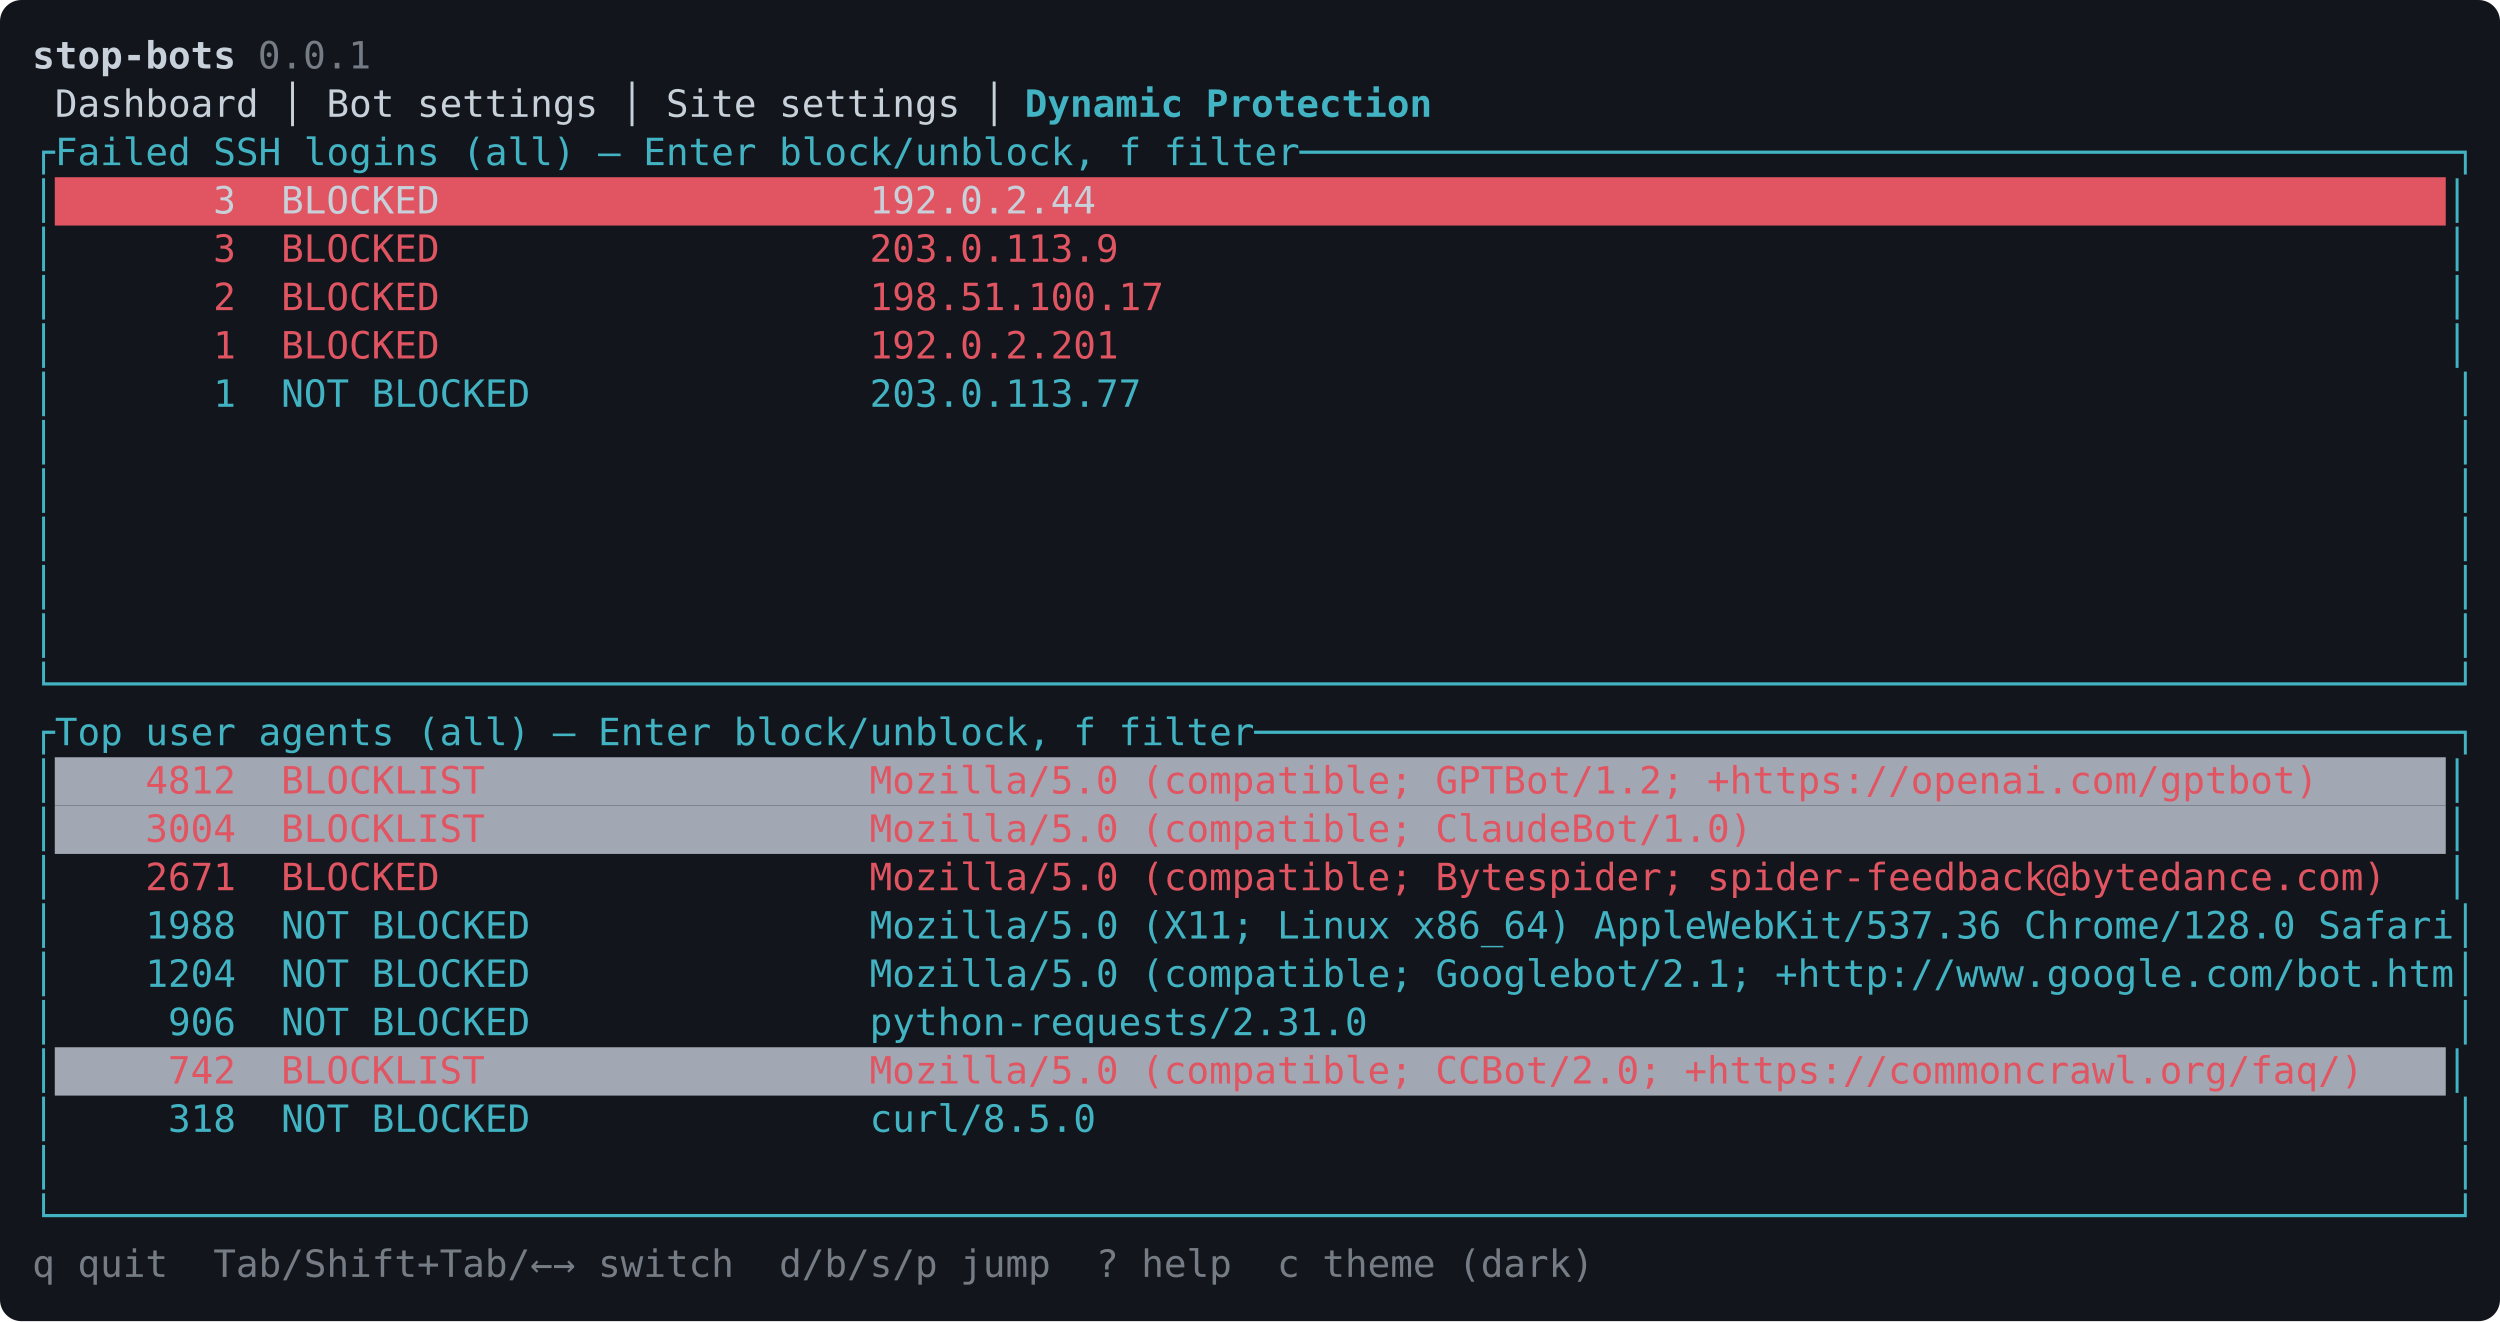
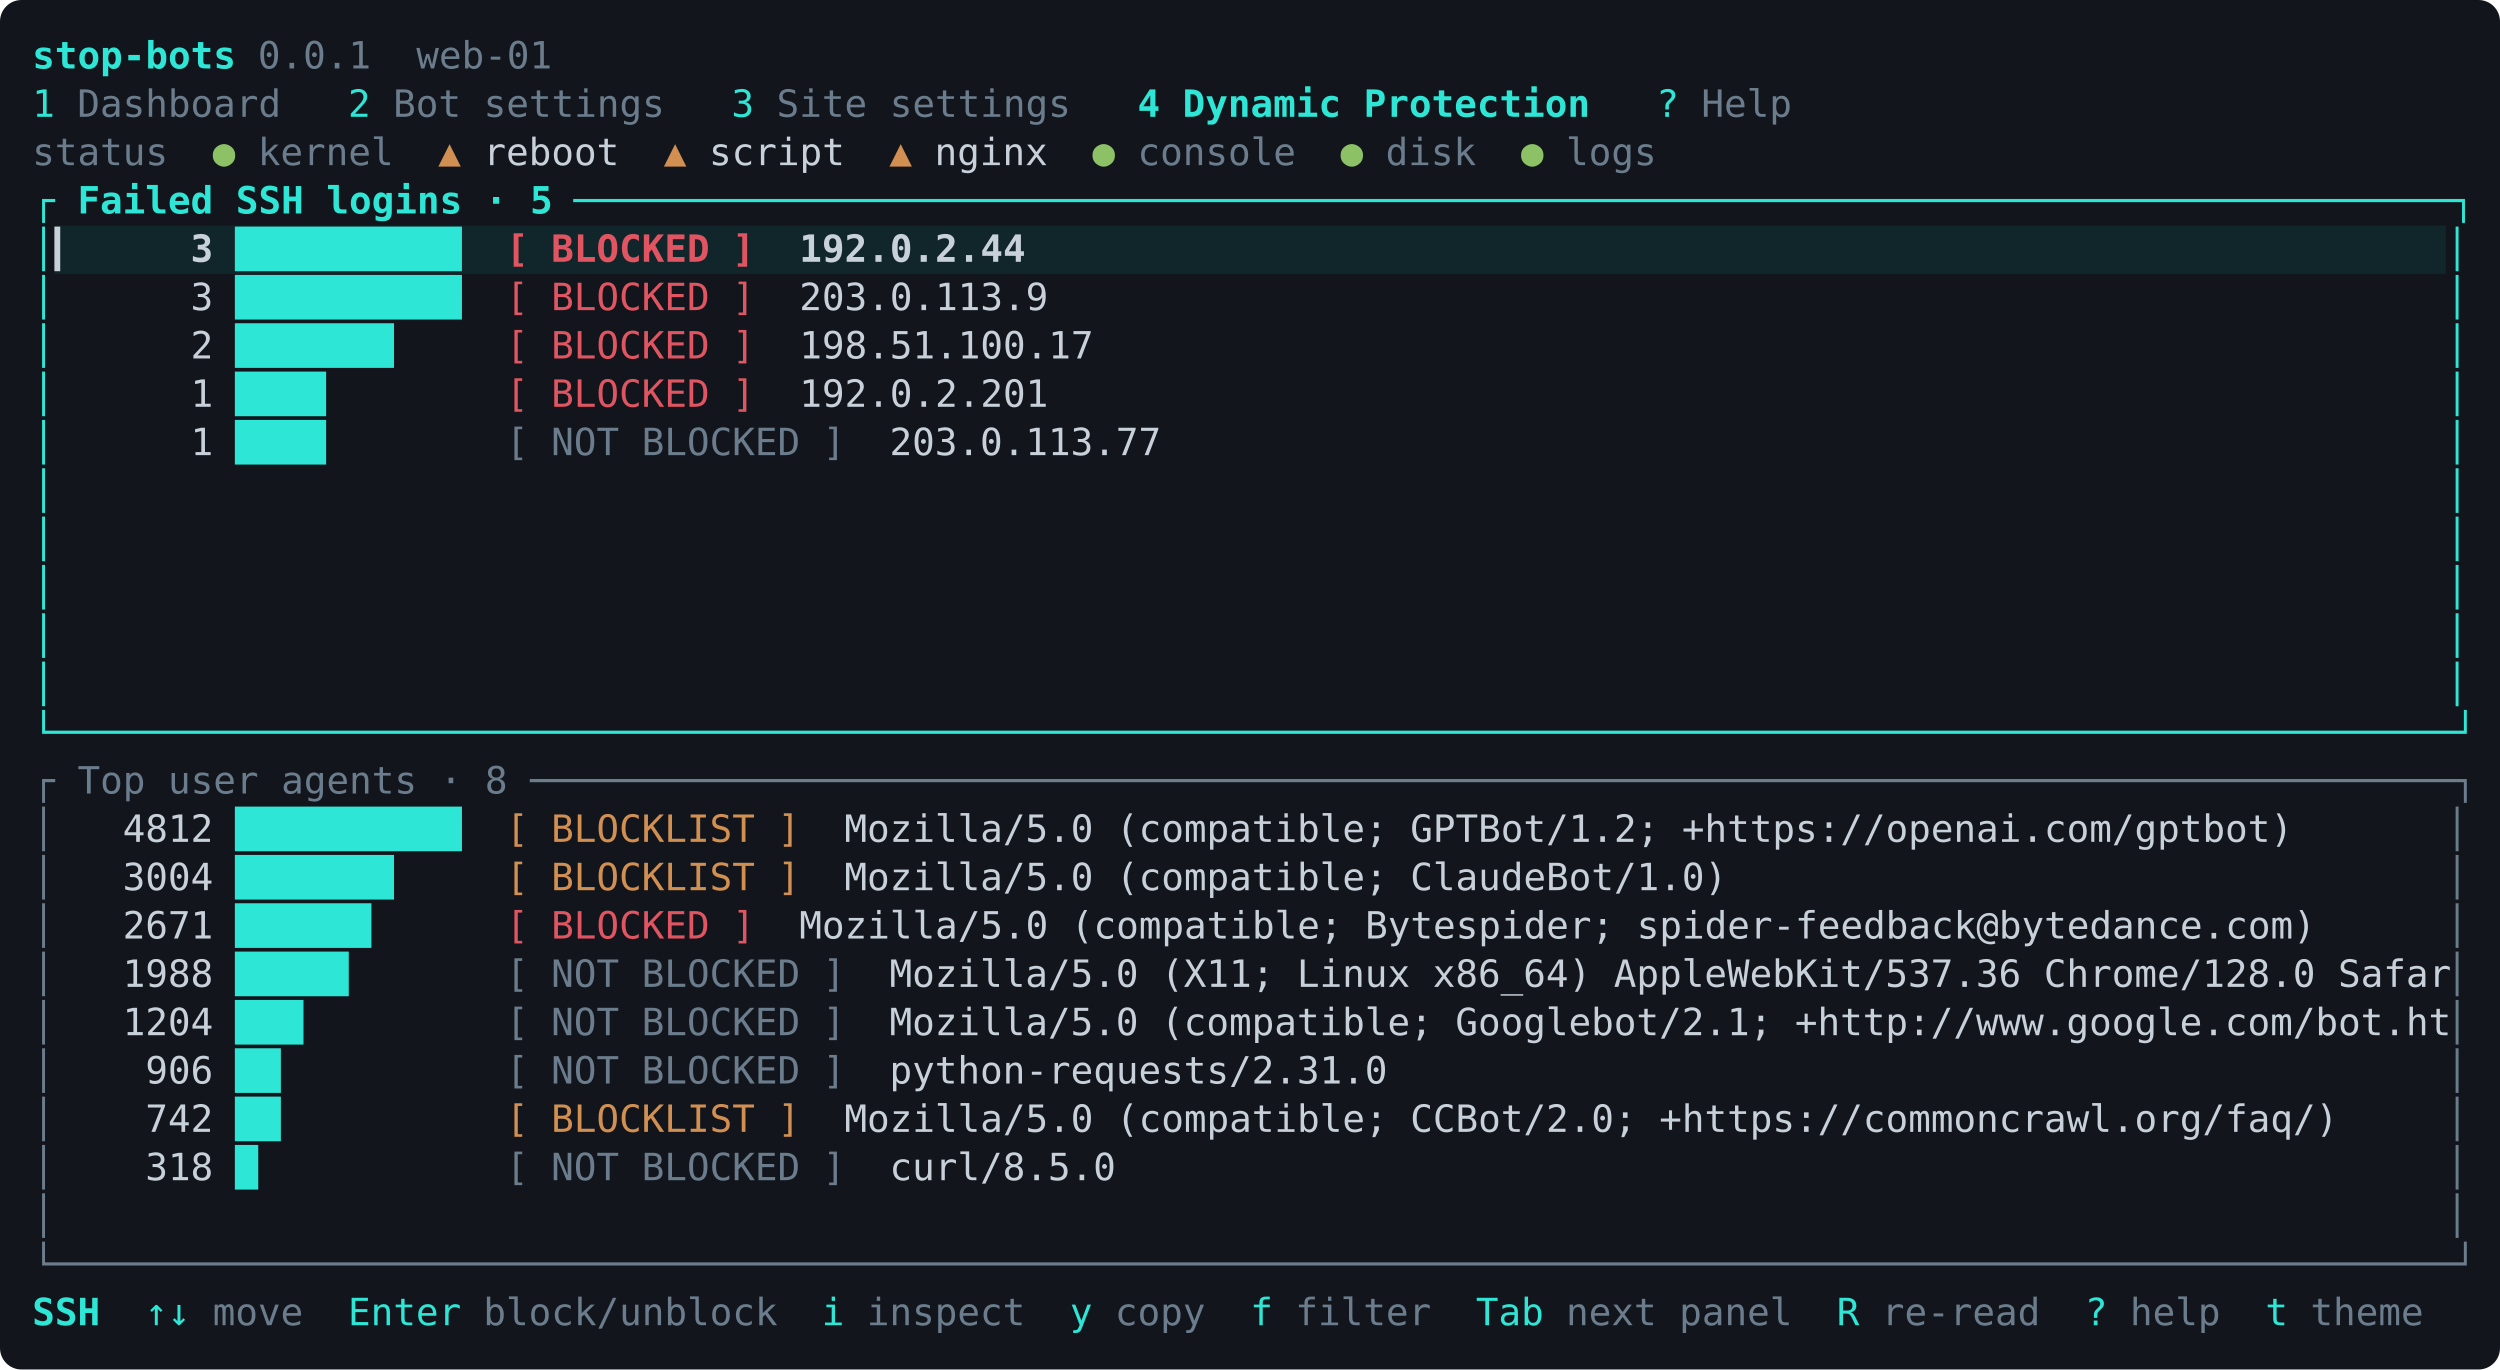
- <svg xmlns="http://www.w3.org/2000/svg" viewBox="0 0 931 492" width="931" height="492" font-family="ui-monospace,SFMono-Regular,Menlo,Consolas,'DejaVu Sans Mono',monospace" font-size="14">
+ <svg xmlns="http://www.w3.org/2000/svg" viewBox="0 0 931 510" width="931" height="510" font-family="ui-monospace,SFMono-Regular,Menlo,Consolas,'DejaVu Sans Mono',monospace" font-size="14">
  <rect width="100%" height="100%" rx="8" fill="#12161c" />
-   <rect x="20.4" y="66.0" width="890.4" height="18.0" fill="#e05561" />
-   <rect x="20.4" y="282.0" width="890.4" height="18.0" fill="#a1a8b3" />
-   <rect x="20.4" y="300.0" width="890.4" height="18.0" fill="#a1a8b3" />
-   <rect x="20.4" y="390.0" width="890.4" height="18.0" fill="#a1a8b3" />
-   <text x="12.0" y="25.5" fill="#c8d0da" textLength="75.6" lengthAdjust="spacingAndGlyphs" xml:space="preserve" font-weight="bold">stop-bots</text>
-   <text x="87.6" y="25.5" fill="#c8d0da" textLength="50.4" lengthAdjust="spacingAndGlyphs" xml:space="preserve" opacity="0.55"> 0.0.1</text>
-   <text x="12.0" y="43.5" fill="#c8d0da" textLength="369.6" lengthAdjust="spacingAndGlyphs" xml:space="preserve"> Dashboard │ Bot settings │ Site settings │ </text>
-   <text x="381.6" y="43.5" fill="#42b3c2" textLength="151.2" lengthAdjust="spacingAndGlyphs" xml:space="preserve" font-weight="bold">Dynamic Protection</text>
-   <text x="12.0" y="61.5" fill="#42b3c2" textLength="907.2" lengthAdjust="spacingAndGlyphs" xml:space="preserve">┌Failed SSH logins (all) — Enter block/unblock, f filter───────────────────────────────────────────────────┐</text>
-   <text x="12.0" y="79.5" fill="#42b3c2" textLength="8.4" lengthAdjust="spacingAndGlyphs" xml:space="preserve">│</text>
-   <text x="20.4" y="79.5" fill="#c8d0da" textLength="890.4" lengthAdjust="spacingAndGlyphs" xml:space="preserve">       3  BLOCKED                   192.0.2.44                                                            </text>
-   <text x="910.8" y="79.5" fill="#42b3c2" textLength="8.4" lengthAdjust="spacingAndGlyphs" xml:space="preserve">│</text>
-   <text x="12.0" y="97.5" fill="#42b3c2" textLength="8.4" lengthAdjust="spacingAndGlyphs" xml:space="preserve">│</text>
-   <text x="20.4" y="97.5" fill="#e05561" textLength="890.4" lengthAdjust="spacingAndGlyphs" xml:space="preserve">       3  BLOCKED                   203.0.113.9                                                           </text>
-   <text x="910.8" y="97.5" fill="#42b3c2" textLength="8.4" lengthAdjust="spacingAndGlyphs" xml:space="preserve">│</text>
-   <text x="12.0" y="115.5" fill="#42b3c2" textLength="8.4" lengthAdjust="spacingAndGlyphs" xml:space="preserve">│</text>
-   <text x="20.4" y="115.5" fill="#e05561" textLength="890.4" lengthAdjust="spacingAndGlyphs" xml:space="preserve">       2  BLOCKED                   198.51.100.17                                                         </text>
-   <text x="910.8" y="115.5" fill="#42b3c2" textLength="8.4" lengthAdjust="spacingAndGlyphs" xml:space="preserve">│</text>
-   <text x="12.0" y="133.5" fill="#42b3c2" textLength="8.4" lengthAdjust="spacingAndGlyphs" xml:space="preserve">│</text>
-   <text x="20.4" y="133.5" fill="#e05561" textLength="890.4" lengthAdjust="spacingAndGlyphs" xml:space="preserve">       1  BLOCKED                   192.0.2.201                                                           </text>
-   <text x="910.8" y="133.5" fill="#42b3c2" textLength="8.4" lengthAdjust="spacingAndGlyphs" xml:space="preserve">│</text>
-   <text x="12.0" y="151.5" fill="#42b3c2" textLength="907.2" lengthAdjust="spacingAndGlyphs" xml:space="preserve">│       1  NOT BLOCKED               203.0.113.77                                                          │</text>
-   <text x="12.0" y="169.5" fill="#42b3c2" textLength="907.2" lengthAdjust="spacingAndGlyphs" xml:space="preserve">│                                                                                                          │</text>
-   <text x="12.0" y="187.5" fill="#42b3c2" textLength="907.2" lengthAdjust="spacingAndGlyphs" xml:space="preserve">│                                                                                                          │</text>
-   <text x="12.0" y="205.5" fill="#42b3c2" textLength="907.2" lengthAdjust="spacingAndGlyphs" xml:space="preserve">│                                                                                                          │</text>
-   <text x="12.0" y="223.5" fill="#42b3c2" textLength="907.2" lengthAdjust="spacingAndGlyphs" xml:space="preserve">│                                                                                                          │</text>
-   <text x="12.0" y="241.5" fill="#42b3c2" textLength="907.2" lengthAdjust="spacingAndGlyphs" xml:space="preserve">│                                                                                                          │</text>
-   <text x="12.0" y="259.5" fill="#42b3c2" textLength="907.2" lengthAdjust="spacingAndGlyphs" xml:space="preserve">└──────────────────────────────────────────────────────────────────────────────────────────────────────────┘</text>
-   <text x="12.0" y="277.5" fill="#42b3c2" textLength="907.2" lengthAdjust="spacingAndGlyphs" xml:space="preserve">┌Top user agents (all) — Enter block/unblock, f filter─────────────────────────────────────────────────────┐</text>
-   <text x="12.0" y="295.5" fill="#42b3c2" textLength="8.4" lengthAdjust="spacingAndGlyphs" xml:space="preserve">│</text>
-   <text x="20.4" y="295.5" fill="#e05561" textLength="890.4" lengthAdjust="spacingAndGlyphs" xml:space="preserve">    4812  BLOCKLIST                 Mozilla/5.0 (compatible; GPTBot/1.2; +https://openai.com/gptbot)      </text>
-   <text x="910.8" y="295.5" fill="#42b3c2" textLength="8.4" lengthAdjust="spacingAndGlyphs" xml:space="preserve">│</text>
-   <text x="12.0" y="313.5" fill="#42b3c2" textLength="8.4" lengthAdjust="spacingAndGlyphs" xml:space="preserve">│</text>
-   <text x="20.4" y="313.5" fill="#e05561" textLength="890.4" lengthAdjust="spacingAndGlyphs" xml:space="preserve">    3004  BLOCKLIST                 Mozilla/5.0 (compatible; ClaudeBot/1.0)                               </text>
-   <text x="910.8" y="313.5" fill="#42b3c2" textLength="8.4" lengthAdjust="spacingAndGlyphs" xml:space="preserve">│</text>
-   <text x="12.0" y="331.5" fill="#42b3c2" textLength="8.4" lengthAdjust="spacingAndGlyphs" xml:space="preserve">│</text>
-   <text x="20.4" y="331.5" fill="#e05561" textLength="890.4" lengthAdjust="spacingAndGlyphs" xml:space="preserve">    2671  BLOCKED                   Mozilla/5.0 (compatible; Bytespider; spider-feedback@bytedance.com)   </text>
-   <text x="910.8" y="331.5" fill="#42b3c2" textLength="8.4" lengthAdjust="spacingAndGlyphs" xml:space="preserve">│</text>
-   <text x="12.0" y="349.5" fill="#42b3c2" textLength="907.2" lengthAdjust="spacingAndGlyphs" xml:space="preserve">│    1988  NOT BLOCKED               Mozilla/5.0 (X11; Linux x86_64) AppleWebKit/537.36 Chrome/128.0 Safari│</text>
-   <text x="12.0" y="367.5" fill="#42b3c2" textLength="907.2" lengthAdjust="spacingAndGlyphs" xml:space="preserve">│    1204  NOT BLOCKED               Mozilla/5.0 (compatible; Googlebot/2.1; +http://www.google.com/bot.htm│</text>
-   <text x="12.0" y="385.5" fill="#42b3c2" textLength="907.2" lengthAdjust="spacingAndGlyphs" xml:space="preserve">│     906  NOT BLOCKED               python-requests/2.31.0                                                │</text>
-   <text x="12.0" y="403.5" fill="#42b3c2" textLength="8.4" lengthAdjust="spacingAndGlyphs" xml:space="preserve">│</text>
-   <text x="20.4" y="403.5" fill="#e05561" textLength="890.4" lengthAdjust="spacingAndGlyphs" xml:space="preserve">     742  BLOCKLIST                 Mozilla/5.0 (compatible; CCBot/2.0; +https://commoncrawl.org/faq/)    </text>
-   <text x="910.8" y="403.5" fill="#42b3c2" textLength="8.4" lengthAdjust="spacingAndGlyphs" xml:space="preserve">│</text>
-   <text x="12.0" y="421.5" fill="#42b3c2" textLength="907.2" lengthAdjust="spacingAndGlyphs" xml:space="preserve">│     318  NOT BLOCKED               curl/8.5.0                                                            │</text>
-   <text x="12.0" y="439.5" fill="#42b3c2" textLength="907.2" lengthAdjust="spacingAndGlyphs" xml:space="preserve">│                                                                                                          │</text>
-   <text x="12.0" y="457.5" fill="#42b3c2" textLength="907.2" lengthAdjust="spacingAndGlyphs" xml:space="preserve">└──────────────────────────────────────────────────────────────────────────────────────────────────────────┘</text>
-   <text x="12.0" y="475.5" fill="#c8d0da" textLength="907.2" lengthAdjust="spacingAndGlyphs" xml:space="preserve" opacity="0.55">q quit  Tab/Shift+Tab/←→ switch  d/b/s/p jump  ? help  c theme (dark)                                       </text>
+   <rect x="20.4" y="84.0" width="67.2" height="18.0" fill="#10262a" />
+   <rect x="87.6" y="84.0" width="84.0" height="18.0" fill="#10262a" />
+   <rect x="171.6" y="84.0" width="16.8" height="18.0" fill="#10262a" />
+   <rect x="188.4" y="84.0" width="92.4" height="18.0" fill="#10262a" />
+   <rect x="280.8" y="84.0" width="630.0" height="18.0" fill="#10262a" />
+   <text x="12.0" y="25.5" fill="#2ee6d6" textLength="75.6" lengthAdjust="spacingAndGlyphs" xml:space="preserve" font-weight="bold">stop-bots</text>
+   <text x="87.6" y="25.5" fill="#6b7c8c" textLength="117.6" lengthAdjust="spacingAndGlyphs" xml:space="preserve"> 0.0.1  web-01</text>
+   <text x="12.0" y="43.5" fill="#2ee6d6" textLength="8.4" lengthAdjust="spacingAndGlyphs" xml:space="preserve">1</text>
+   <text x="28.8" y="43.5" fill="#6b7c8c" textLength="75.6" lengthAdjust="spacingAndGlyphs" xml:space="preserve">Dashboard</text>
+   <text x="129.6" y="43.5" fill="#2ee6d6" textLength="8.4" lengthAdjust="spacingAndGlyphs" xml:space="preserve">2</text>
+   <text x="146.4" y="43.5" fill="#6b7c8c" textLength="100.8" lengthAdjust="spacingAndGlyphs" xml:space="preserve">Bot settings</text>
+   <text x="272.4" y="43.5" fill="#2ee6d6" textLength="8.4" lengthAdjust="spacingAndGlyphs" xml:space="preserve">3</text>
+   <text x="289.2" y="43.5" fill="#6b7c8c" textLength="109.2" lengthAdjust="spacingAndGlyphs" xml:space="preserve">Site settings</text>
+   <text x="423.6" y="43.5" fill="#2ee6d6" textLength="8.4" lengthAdjust="spacingAndGlyphs" xml:space="preserve" font-weight="bold">4</text>
+   <text x="440.4" y="43.5" fill="#2ee6d6" textLength="151.2" lengthAdjust="spacingAndGlyphs" xml:space="preserve" font-weight="bold">Dynamic Protection</text>
+   <text x="616.8" y="43.5" fill="#2ee6d6" textLength="8.4" lengthAdjust="spacingAndGlyphs" xml:space="preserve">?</text>
+   <text x="633.6" y="43.5" fill="#6b7c8c" textLength="33.6" lengthAdjust="spacingAndGlyphs" xml:space="preserve">Help</text>
+   <text x="12.0" y="61.5" fill="#6b7c8c" textLength="50.4" lengthAdjust="spacingAndGlyphs" xml:space="preserve">status</text>
+   <text x="79.2" y="61.5" fill="#8cc265" textLength="8.4" lengthAdjust="spacingAndGlyphs" xml:space="preserve">●</text>
+   <text x="96.0" y="61.5" fill="#6b7c8c" textLength="50.4" lengthAdjust="spacingAndGlyphs" xml:space="preserve">kernel</text>
+   <text x="163.2" y="61.5" fill="#d18f52" textLength="8.4" lengthAdjust="spacingAndGlyphs" xml:space="preserve">▲</text>
+   <text x="171.6" y="61.5" fill="#c8d0da" textLength="75.6" lengthAdjust="spacingAndGlyphs" xml:space="preserve"> reboot  </text>
+   <text x="247.2" y="61.5" fill="#d18f52" textLength="8.4" lengthAdjust="spacingAndGlyphs" xml:space="preserve">▲</text>
+   <text x="255.6" y="61.5" fill="#c8d0da" textLength="75.6" lengthAdjust="spacingAndGlyphs" xml:space="preserve"> script  </text>
+   <text x="331.2" y="61.5" fill="#d18f52" textLength="8.4" lengthAdjust="spacingAndGlyphs" xml:space="preserve">▲</text>
+   <text x="339.6" y="61.5" fill="#c8d0da" textLength="67.2" lengthAdjust="spacingAndGlyphs" xml:space="preserve"> nginx  </text>
+   <text x="406.8" y="61.5" fill="#8cc265" textLength="8.4" lengthAdjust="spacingAndGlyphs" xml:space="preserve">●</text>
+   <text x="423.6" y="61.5" fill="#6b7c8c" textLength="58.8" lengthAdjust="spacingAndGlyphs" xml:space="preserve">console</text>
+   <text x="499.2" y="61.5" fill="#8cc265" textLength="8.4" lengthAdjust="spacingAndGlyphs" xml:space="preserve">●</text>
+   <text x="516.0" y="61.5" fill="#6b7c8c" textLength="33.6" lengthAdjust="spacingAndGlyphs" xml:space="preserve">disk</text>
+   <text x="566.4" y="61.5" fill="#8cc265" textLength="8.4" lengthAdjust="spacingAndGlyphs" xml:space="preserve">●</text>
+   <text x="583.2" y="61.5" fill="#6b7c8c" textLength="33.6" lengthAdjust="spacingAndGlyphs" xml:space="preserve">logs</text>
+   <text x="12.0" y="79.5" fill="#2ee6d6" textLength="8.4" lengthAdjust="spacingAndGlyphs" xml:space="preserve">┌</text>
+   <text x="20.4" y="79.5" fill="#2ee6d6" textLength="193.2" lengthAdjust="spacingAndGlyphs" xml:space="preserve" font-weight="bold"> Failed SSH logins · 5 </text>
+   <text x="213.6" y="79.5" fill="#2ee6d6" textLength="705.6" lengthAdjust="spacingAndGlyphs" xml:space="preserve">───────────────────────────────────────────────────────────────────────────────────┐</text>
+   <text x="12.0" y="97.5" fill="#2ee6d6" textLength="8.4" lengthAdjust="spacingAndGlyphs" xml:space="preserve">│</text>
+   <text x="20.4" y="97.5" fill="#c8d0da" textLength="67.2" lengthAdjust="spacingAndGlyphs" xml:space="preserve" font-weight="bold">▎     3 </text>
+   <text x="87.6" y="97.5" fill="#2ee6d6" textLength="84.0" lengthAdjust="spacingAndGlyphs" xml:space="preserve" font-weight="bold">██████████</text>
+   <text x="188.4" y="97.5" fill="#e05561" textLength="92.4" lengthAdjust="spacingAndGlyphs" xml:space="preserve" font-weight="bold">[ BLOCKED ]</text>
+   <text x="280.8" y="97.5" fill="#c8d0da" textLength="630.0" lengthAdjust="spacingAndGlyphs" xml:space="preserve" font-weight="bold">  192.0.2.44                                                               </text>
+   <text x="910.8" y="97.5" fill="#2ee6d6" textLength="8.4" lengthAdjust="spacingAndGlyphs" xml:space="preserve">│</text>
+   <text x="12.0" y="115.5" fill="#2ee6d6" textLength="8.4" lengthAdjust="spacingAndGlyphs" xml:space="preserve">│</text>
+   <text x="20.4" y="115.5" fill="#c8d0da" textLength="67.2" lengthAdjust="spacingAndGlyphs" xml:space="preserve">      3 </text>
+   <text x="87.6" y="115.5" fill="#2ee6d6" textLength="84.0" lengthAdjust="spacingAndGlyphs" xml:space="preserve">██████████</text>
+   <text x="188.4" y="115.5" fill="#e05561" textLength="92.4" lengthAdjust="spacingAndGlyphs" xml:space="preserve">[ BLOCKED ]</text>
+   <text x="280.8" y="115.5" fill="#c8d0da" textLength="630.0" lengthAdjust="spacingAndGlyphs" xml:space="preserve">  203.0.113.9                                                              </text>
+   <text x="910.8" y="115.5" fill="#2ee6d6" textLength="8.4" lengthAdjust="spacingAndGlyphs" xml:space="preserve">│</text>
+   <text x="12.0" y="133.5" fill="#2ee6d6" textLength="8.4" lengthAdjust="spacingAndGlyphs" xml:space="preserve">│</text>
+   <text x="20.4" y="133.5" fill="#c8d0da" textLength="67.2" lengthAdjust="spacingAndGlyphs" xml:space="preserve">      2 </text>
+   <text x="87.6" y="133.5" fill="#2ee6d6" textLength="84.0" lengthAdjust="spacingAndGlyphs" xml:space="preserve">███████   </text>
+   <text x="188.4" y="133.5" fill="#e05561" textLength="92.4" lengthAdjust="spacingAndGlyphs" xml:space="preserve">[ BLOCKED ]</text>
+   <text x="280.8" y="133.5" fill="#c8d0da" textLength="630.0" lengthAdjust="spacingAndGlyphs" xml:space="preserve">  198.51.100.17                                                            </text>
+   <text x="910.8" y="133.5" fill="#2ee6d6" textLength="8.4" lengthAdjust="spacingAndGlyphs" xml:space="preserve">│</text>
+   <text x="12.0" y="151.5" fill="#2ee6d6" textLength="8.4" lengthAdjust="spacingAndGlyphs" xml:space="preserve">│</text>
+   <text x="20.4" y="151.5" fill="#c8d0da" textLength="67.2" lengthAdjust="spacingAndGlyphs" xml:space="preserve">      1 </text>
+   <text x="87.6" y="151.5" fill="#2ee6d6" textLength="84.0" lengthAdjust="spacingAndGlyphs" xml:space="preserve">████      </text>
+   <text x="188.4" y="151.5" fill="#e05561" textLength="92.4" lengthAdjust="spacingAndGlyphs" xml:space="preserve">[ BLOCKED ]</text>
+   <text x="280.8" y="151.5" fill="#c8d0da" textLength="630.0" lengthAdjust="spacingAndGlyphs" xml:space="preserve">  192.0.2.201                                                              </text>
+   <text x="910.8" y="151.5" fill="#2ee6d6" textLength="8.4" lengthAdjust="spacingAndGlyphs" xml:space="preserve">│</text>
+   <text x="12.0" y="169.5" fill="#2ee6d6" textLength="8.4" lengthAdjust="spacingAndGlyphs" xml:space="preserve">│</text>
+   <text x="20.4" y="169.5" fill="#c8d0da" textLength="67.2" lengthAdjust="spacingAndGlyphs" xml:space="preserve">      1 </text>
+   <text x="87.6" y="169.5" fill="#2ee6d6" textLength="84.0" lengthAdjust="spacingAndGlyphs" xml:space="preserve">████      </text>
+   <text x="188.4" y="169.5" fill="#6b7c8c" textLength="126.0" lengthAdjust="spacingAndGlyphs" xml:space="preserve">[ NOT BLOCKED ]</text>
+   <text x="314.4" y="169.5" fill="#c8d0da" textLength="596.4" lengthAdjust="spacingAndGlyphs" xml:space="preserve">  203.0.113.77                                                         </text>
+   <text x="910.8" y="169.5" fill="#2ee6d6" textLength="8.4" lengthAdjust="spacingAndGlyphs" xml:space="preserve">│</text>
+   <text x="12.0" y="187.5" fill="#2ee6d6" textLength="8.4" lengthAdjust="spacingAndGlyphs" xml:space="preserve">│</text>
+   <text x="910.8" y="187.5" fill="#2ee6d6" textLength="8.4" lengthAdjust="spacingAndGlyphs" xml:space="preserve">│</text>
+   <text x="12.0" y="205.5" fill="#2ee6d6" textLength="8.4" lengthAdjust="spacingAndGlyphs" xml:space="preserve">│</text>
+   <text x="910.8" y="205.5" fill="#2ee6d6" textLength="8.4" lengthAdjust="spacingAndGlyphs" xml:space="preserve">│</text>
+   <text x="12.0" y="223.5" fill="#2ee6d6" textLength="8.4" lengthAdjust="spacingAndGlyphs" xml:space="preserve">│</text>
+   <text x="910.8" y="223.5" fill="#2ee6d6" textLength="8.4" lengthAdjust="spacingAndGlyphs" xml:space="preserve">│</text>
+   <text x="12.0" y="241.5" fill="#2ee6d6" textLength="8.4" lengthAdjust="spacingAndGlyphs" xml:space="preserve">│</text>
+   <text x="910.8" y="241.5" fill="#2ee6d6" textLength="8.4" lengthAdjust="spacingAndGlyphs" xml:space="preserve">│</text>
+   <text x="12.0" y="259.5" fill="#2ee6d6" textLength="8.4" lengthAdjust="spacingAndGlyphs" xml:space="preserve">│</text>
+   <text x="910.8" y="259.5" fill="#2ee6d6" textLength="8.4" lengthAdjust="spacingAndGlyphs" xml:space="preserve">│</text>
+   <text x="12.0" y="277.5" fill="#2ee6d6" textLength="907.2" lengthAdjust="spacingAndGlyphs" xml:space="preserve">└──────────────────────────────────────────────────────────────────────────────────────────────────────────┘</text>
+   <text x="12.0" y="295.5" fill="#6b7c8c" textLength="907.2" lengthAdjust="spacingAndGlyphs" xml:space="preserve">┌ Top user agents · 8 ─────────────────────────────────────────────────────────────────────────────────────┐</text>
+   <text x="12.0" y="313.5" fill="#6b7c8c" textLength="8.4" lengthAdjust="spacingAndGlyphs" xml:space="preserve">│</text>
+   <text x="20.4" y="313.5" fill="#c8d0da" textLength="67.2" lengthAdjust="spacingAndGlyphs" xml:space="preserve">   4812 </text>
+   <text x="87.6" y="313.5" fill="#2ee6d6" textLength="84.0" lengthAdjust="spacingAndGlyphs" xml:space="preserve">██████████</text>
+   <text x="188.4" y="313.5" fill="#d18f52" textLength="109.2" lengthAdjust="spacingAndGlyphs" xml:space="preserve">[ BLOCKLIST ]</text>
+   <text x="297.6" y="313.5" fill="#c8d0da" textLength="613.2" lengthAdjust="spacingAndGlyphs" xml:space="preserve">  Mozilla/5.0 (compatible; GPTBot/1.2; +https://openai.com/gptbot)       </text>
+   <text x="910.8" y="313.5" fill="#6b7c8c" textLength="8.4" lengthAdjust="spacingAndGlyphs" xml:space="preserve">│</text>
+   <text x="12.0" y="331.5" fill="#6b7c8c" textLength="8.4" lengthAdjust="spacingAndGlyphs" xml:space="preserve">│</text>
+   <text x="20.4" y="331.5" fill="#c8d0da" textLength="67.2" lengthAdjust="spacingAndGlyphs" xml:space="preserve">   3004 </text>
+   <text x="87.6" y="331.5" fill="#2ee6d6" textLength="84.0" lengthAdjust="spacingAndGlyphs" xml:space="preserve">███████   </text>
+   <text x="188.4" y="331.5" fill="#d18f52" textLength="109.2" lengthAdjust="spacingAndGlyphs" xml:space="preserve">[ BLOCKLIST ]</text>
+   <text x="297.6" y="331.5" fill="#c8d0da" textLength="613.2" lengthAdjust="spacingAndGlyphs" xml:space="preserve">  Mozilla/5.0 (compatible; ClaudeBot/1.0)                                </text>
+   <text x="910.8" y="331.5" fill="#6b7c8c" textLength="8.4" lengthAdjust="spacingAndGlyphs" xml:space="preserve">│</text>
+   <text x="12.0" y="349.5" fill="#6b7c8c" textLength="8.4" lengthAdjust="spacingAndGlyphs" xml:space="preserve">│</text>
+   <text x="20.4" y="349.5" fill="#c8d0da" textLength="67.2" lengthAdjust="spacingAndGlyphs" xml:space="preserve">   2671 </text>
+   <text x="87.6" y="349.5" fill="#2ee6d6" textLength="84.0" lengthAdjust="spacingAndGlyphs" xml:space="preserve">██████    </text>
+   <text x="188.4" y="349.5" fill="#e05561" textLength="92.4" lengthAdjust="spacingAndGlyphs" xml:space="preserve">[ BLOCKED ]</text>
+   <text x="280.8" y="349.5" fill="#c8d0da" textLength="630.0" lengthAdjust="spacingAndGlyphs" xml:space="preserve">  Mozilla/5.0 (compatible; Bytespider; spider-feedback@bytedance.com)      </text>
+   <text x="910.8" y="349.5" fill="#6b7c8c" textLength="8.4" lengthAdjust="spacingAndGlyphs" xml:space="preserve">│</text>
+   <text x="12.0" y="367.5" fill="#6b7c8c" textLength="8.4" lengthAdjust="spacingAndGlyphs" xml:space="preserve">│</text>
+   <text x="20.4" y="367.5" fill="#c8d0da" textLength="67.2" lengthAdjust="spacingAndGlyphs" xml:space="preserve">   1988 </text>
+   <text x="87.6" y="367.5" fill="#2ee6d6" textLength="84.0" lengthAdjust="spacingAndGlyphs" xml:space="preserve">█████     </text>
+   <text x="188.4" y="367.5" fill="#6b7c8c" textLength="126.0" lengthAdjust="spacingAndGlyphs" xml:space="preserve">[ NOT BLOCKED ]</text>
+   <text x="314.4" y="367.5" fill="#c8d0da" textLength="596.4" lengthAdjust="spacingAndGlyphs" xml:space="preserve">  Mozilla/5.0 (X11; Linux x86_64) AppleWebKit/537.36 Chrome/128.0 Safar</text>
+   <text x="910.8" y="367.5" fill="#6b7c8c" textLength="8.4" lengthAdjust="spacingAndGlyphs" xml:space="preserve">│</text>
+   <text x="12.0" y="385.5" fill="#6b7c8c" textLength="8.4" lengthAdjust="spacingAndGlyphs" xml:space="preserve">│</text>
+   <text x="20.4" y="385.5" fill="#c8d0da" textLength="67.2" lengthAdjust="spacingAndGlyphs" xml:space="preserve">   1204 </text>
+   <text x="87.6" y="385.5" fill="#2ee6d6" textLength="84.0" lengthAdjust="spacingAndGlyphs" xml:space="preserve">███       </text>
+   <text x="188.4" y="385.5" fill="#6b7c8c" textLength="126.0" lengthAdjust="spacingAndGlyphs" xml:space="preserve">[ NOT BLOCKED ]</text>
+   <text x="314.4" y="385.5" fill="#c8d0da" textLength="596.4" lengthAdjust="spacingAndGlyphs" xml:space="preserve">  Mozilla/5.0 (compatible; Googlebot/2.1; +http://www.google.com/bot.ht</text>
+   <text x="910.8" y="385.5" fill="#6b7c8c" textLength="8.4" lengthAdjust="spacingAndGlyphs" xml:space="preserve">│</text>
+   <text x="12.0" y="403.5" fill="#6b7c8c" textLength="8.4" lengthAdjust="spacingAndGlyphs" xml:space="preserve">│</text>
+   <text x="20.4" y="403.5" fill="#c8d0da" textLength="67.2" lengthAdjust="spacingAndGlyphs" xml:space="preserve">    906 </text>
+   <text x="87.6" y="403.5" fill="#2ee6d6" textLength="84.0" lengthAdjust="spacingAndGlyphs" xml:space="preserve">██        </text>
+   <text x="188.4" y="403.5" fill="#6b7c8c" textLength="126.0" lengthAdjust="spacingAndGlyphs" xml:space="preserve">[ NOT BLOCKED ]</text>
+   <text x="314.4" y="403.5" fill="#c8d0da" textLength="596.4" lengthAdjust="spacingAndGlyphs" xml:space="preserve">  python-requests/2.31.0                                               </text>
+   <text x="910.8" y="403.5" fill="#6b7c8c" textLength="8.4" lengthAdjust="spacingAndGlyphs" xml:space="preserve">│</text>
+   <text x="12.0" y="421.5" fill="#6b7c8c" textLength="8.4" lengthAdjust="spacingAndGlyphs" xml:space="preserve">│</text>
+   <text x="20.4" y="421.5" fill="#c8d0da" textLength="67.2" lengthAdjust="spacingAndGlyphs" xml:space="preserve">    742 </text>
+   <text x="87.6" y="421.5" fill="#2ee6d6" textLength="84.0" lengthAdjust="spacingAndGlyphs" xml:space="preserve">██        </text>
+   <text x="188.4" y="421.5" fill="#d18f52" textLength="109.2" lengthAdjust="spacingAndGlyphs" xml:space="preserve">[ BLOCKLIST ]</text>
+   <text x="297.6" y="421.5" fill="#c8d0da" textLength="613.2" lengthAdjust="spacingAndGlyphs" xml:space="preserve">  Mozilla/5.0 (compatible; CCBot/2.0; +https://commoncrawl.org/faq/)     </text>
+   <text x="910.8" y="421.5" fill="#6b7c8c" textLength="8.4" lengthAdjust="spacingAndGlyphs" xml:space="preserve">│</text>
+   <text x="12.0" y="439.5" fill="#6b7c8c" textLength="8.4" lengthAdjust="spacingAndGlyphs" xml:space="preserve">│</text>
+   <text x="20.4" y="439.5" fill="#c8d0da" textLength="67.2" lengthAdjust="spacingAndGlyphs" xml:space="preserve">    318 </text>
+   <text x="87.6" y="439.5" fill="#2ee6d6" textLength="84.0" lengthAdjust="spacingAndGlyphs" xml:space="preserve">█         </text>
+   <text x="188.4" y="439.5" fill="#6b7c8c" textLength="126.0" lengthAdjust="spacingAndGlyphs" xml:space="preserve">[ NOT BLOCKED ]</text>
+   <text x="314.4" y="439.5" fill="#c8d0da" textLength="596.4" lengthAdjust="spacingAndGlyphs" xml:space="preserve">  curl/8.5.0                                                           </text>
+   <text x="910.8" y="439.5" fill="#6b7c8c" textLength="8.4" lengthAdjust="spacingAndGlyphs" xml:space="preserve">│</text>
+   <text x="12.0" y="457.5" fill="#6b7c8c" textLength="8.4" lengthAdjust="spacingAndGlyphs" xml:space="preserve">│</text>
+   <text x="910.8" y="457.5" fill="#6b7c8c" textLength="8.4" lengthAdjust="spacingAndGlyphs" xml:space="preserve">│</text>
+   <text x="12.0" y="475.5" fill="#6b7c8c" textLength="907.2" lengthAdjust="spacingAndGlyphs" xml:space="preserve">└──────────────────────────────────────────────────────────────────────────────────────────────────────────┘</text>
+   <text x="12.0" y="493.5" fill="#2ee6d6" textLength="25.2" lengthAdjust="spacingAndGlyphs" xml:space="preserve" font-weight="bold">SSH</text>
+   <text x="54.0" y="493.5" fill="#2ee6d6" textLength="16.8" lengthAdjust="spacingAndGlyphs" xml:space="preserve">↑↓</text>
+   <text x="79.2" y="493.5" fill="#6b7c8c" textLength="33.6" lengthAdjust="spacingAndGlyphs" xml:space="preserve">move</text>
+   <text x="129.6" y="493.5" fill="#2ee6d6" textLength="42.0" lengthAdjust="spacingAndGlyphs" xml:space="preserve">Enter</text>
+   <text x="180.0" y="493.5" fill="#6b7c8c" textLength="109.2" lengthAdjust="spacingAndGlyphs" xml:space="preserve">block/unblock</text>
+   <text x="306.0" y="493.5" fill="#2ee6d6" textLength="8.4" lengthAdjust="spacingAndGlyphs" xml:space="preserve">i</text>
+   <text x="322.8" y="493.5" fill="#6b7c8c" textLength="58.8" lengthAdjust="spacingAndGlyphs" xml:space="preserve">inspect</text>
+   <text x="398.4" y="493.5" fill="#2ee6d6" textLength="8.4" lengthAdjust="spacingAndGlyphs" xml:space="preserve">y</text>
+   <text x="415.2" y="493.5" fill="#6b7c8c" textLength="33.6" lengthAdjust="spacingAndGlyphs" xml:space="preserve">copy</text>
+   <text x="465.6" y="493.5" fill="#2ee6d6" textLength="8.4" lengthAdjust="spacingAndGlyphs" xml:space="preserve">f</text>
+   <text x="482.4" y="493.5" fill="#6b7c8c" textLength="50.4" lengthAdjust="spacingAndGlyphs" xml:space="preserve">filter</text>
+   <text x="549.6" y="493.5" fill="#2ee6d6" textLength="25.2" lengthAdjust="spacingAndGlyphs" xml:space="preserve">Tab</text>
+   <text x="583.2" y="493.5" fill="#6b7c8c" textLength="84.0" lengthAdjust="spacingAndGlyphs" xml:space="preserve">next panel</text>
+   <text x="684.0" y="493.5" fill="#2ee6d6" textLength="8.4" lengthAdjust="spacingAndGlyphs" xml:space="preserve">R</text>
+   <text x="700.8" y="493.5" fill="#6b7c8c" textLength="58.8" lengthAdjust="spacingAndGlyphs" xml:space="preserve">re-read</text>
+   <text x="776.4" y="493.5" fill="#2ee6d6" textLength="8.4" lengthAdjust="spacingAndGlyphs" xml:space="preserve">?</text>
+   <text x="793.2" y="493.5" fill="#6b7c8c" textLength="33.6" lengthAdjust="spacingAndGlyphs" xml:space="preserve">help</text>
+   <text x="843.6" y="493.5" fill="#2ee6d6" textLength="8.4" lengthAdjust="spacingAndGlyphs" xml:space="preserve">t</text>
+   <text x="860.4" y="493.5" fill="#6b7c8c" textLength="42.0" lengthAdjust="spacingAndGlyphs" xml:space="preserve">theme</text>
</svg>
